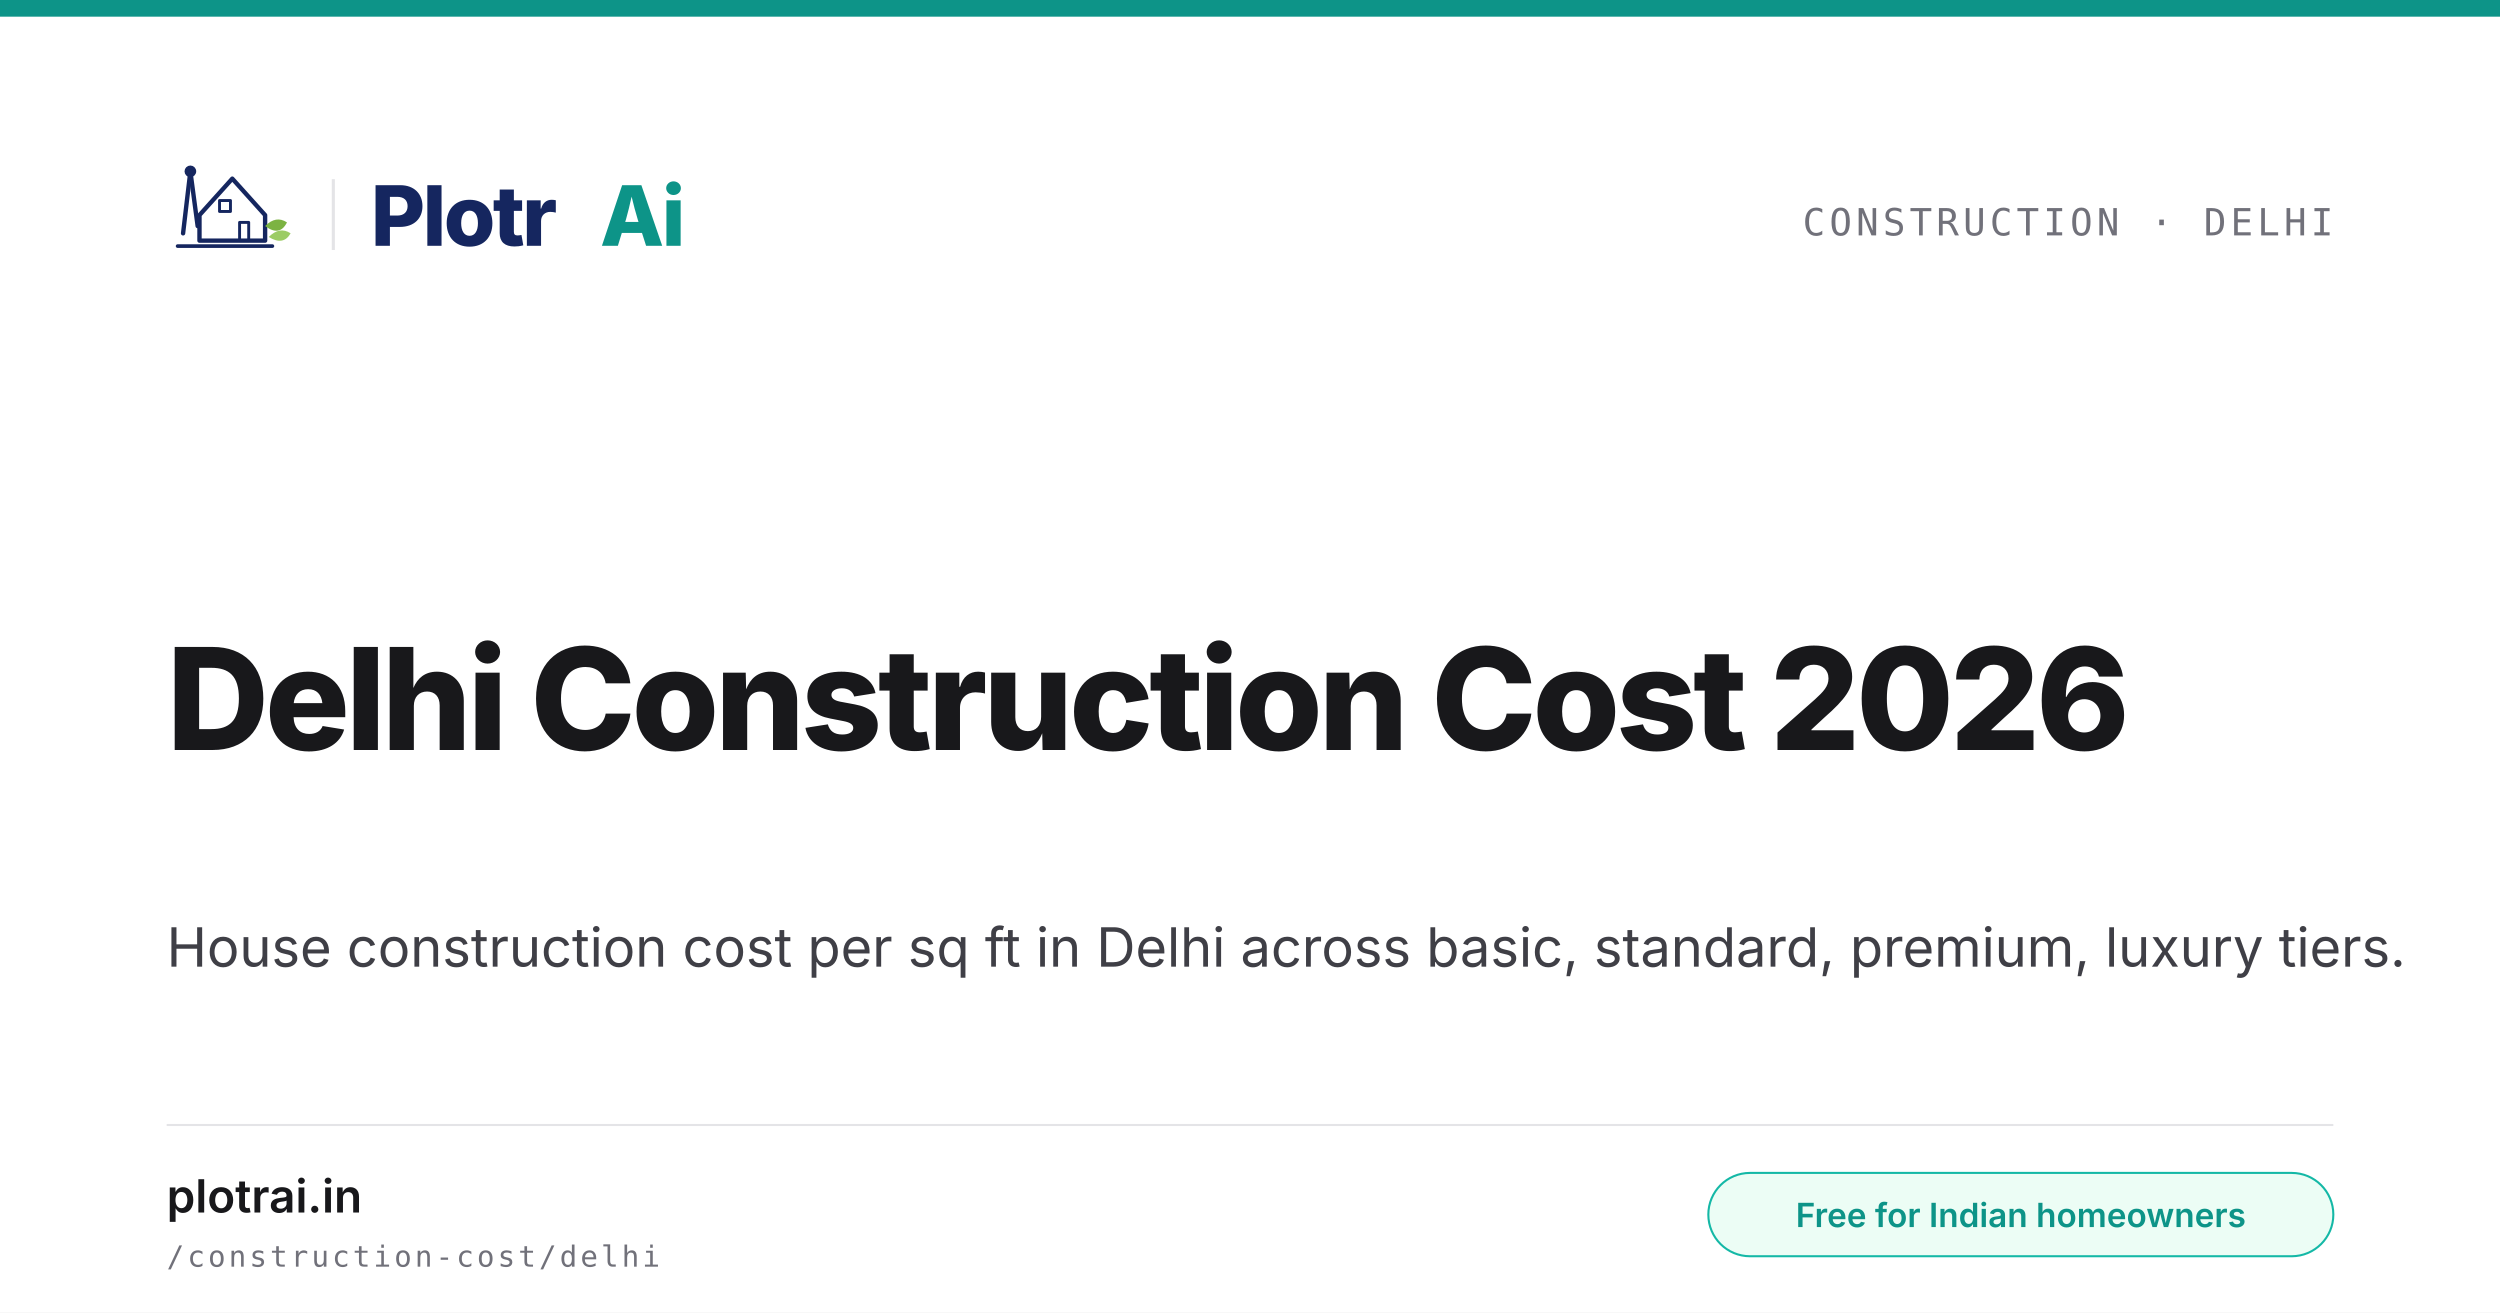
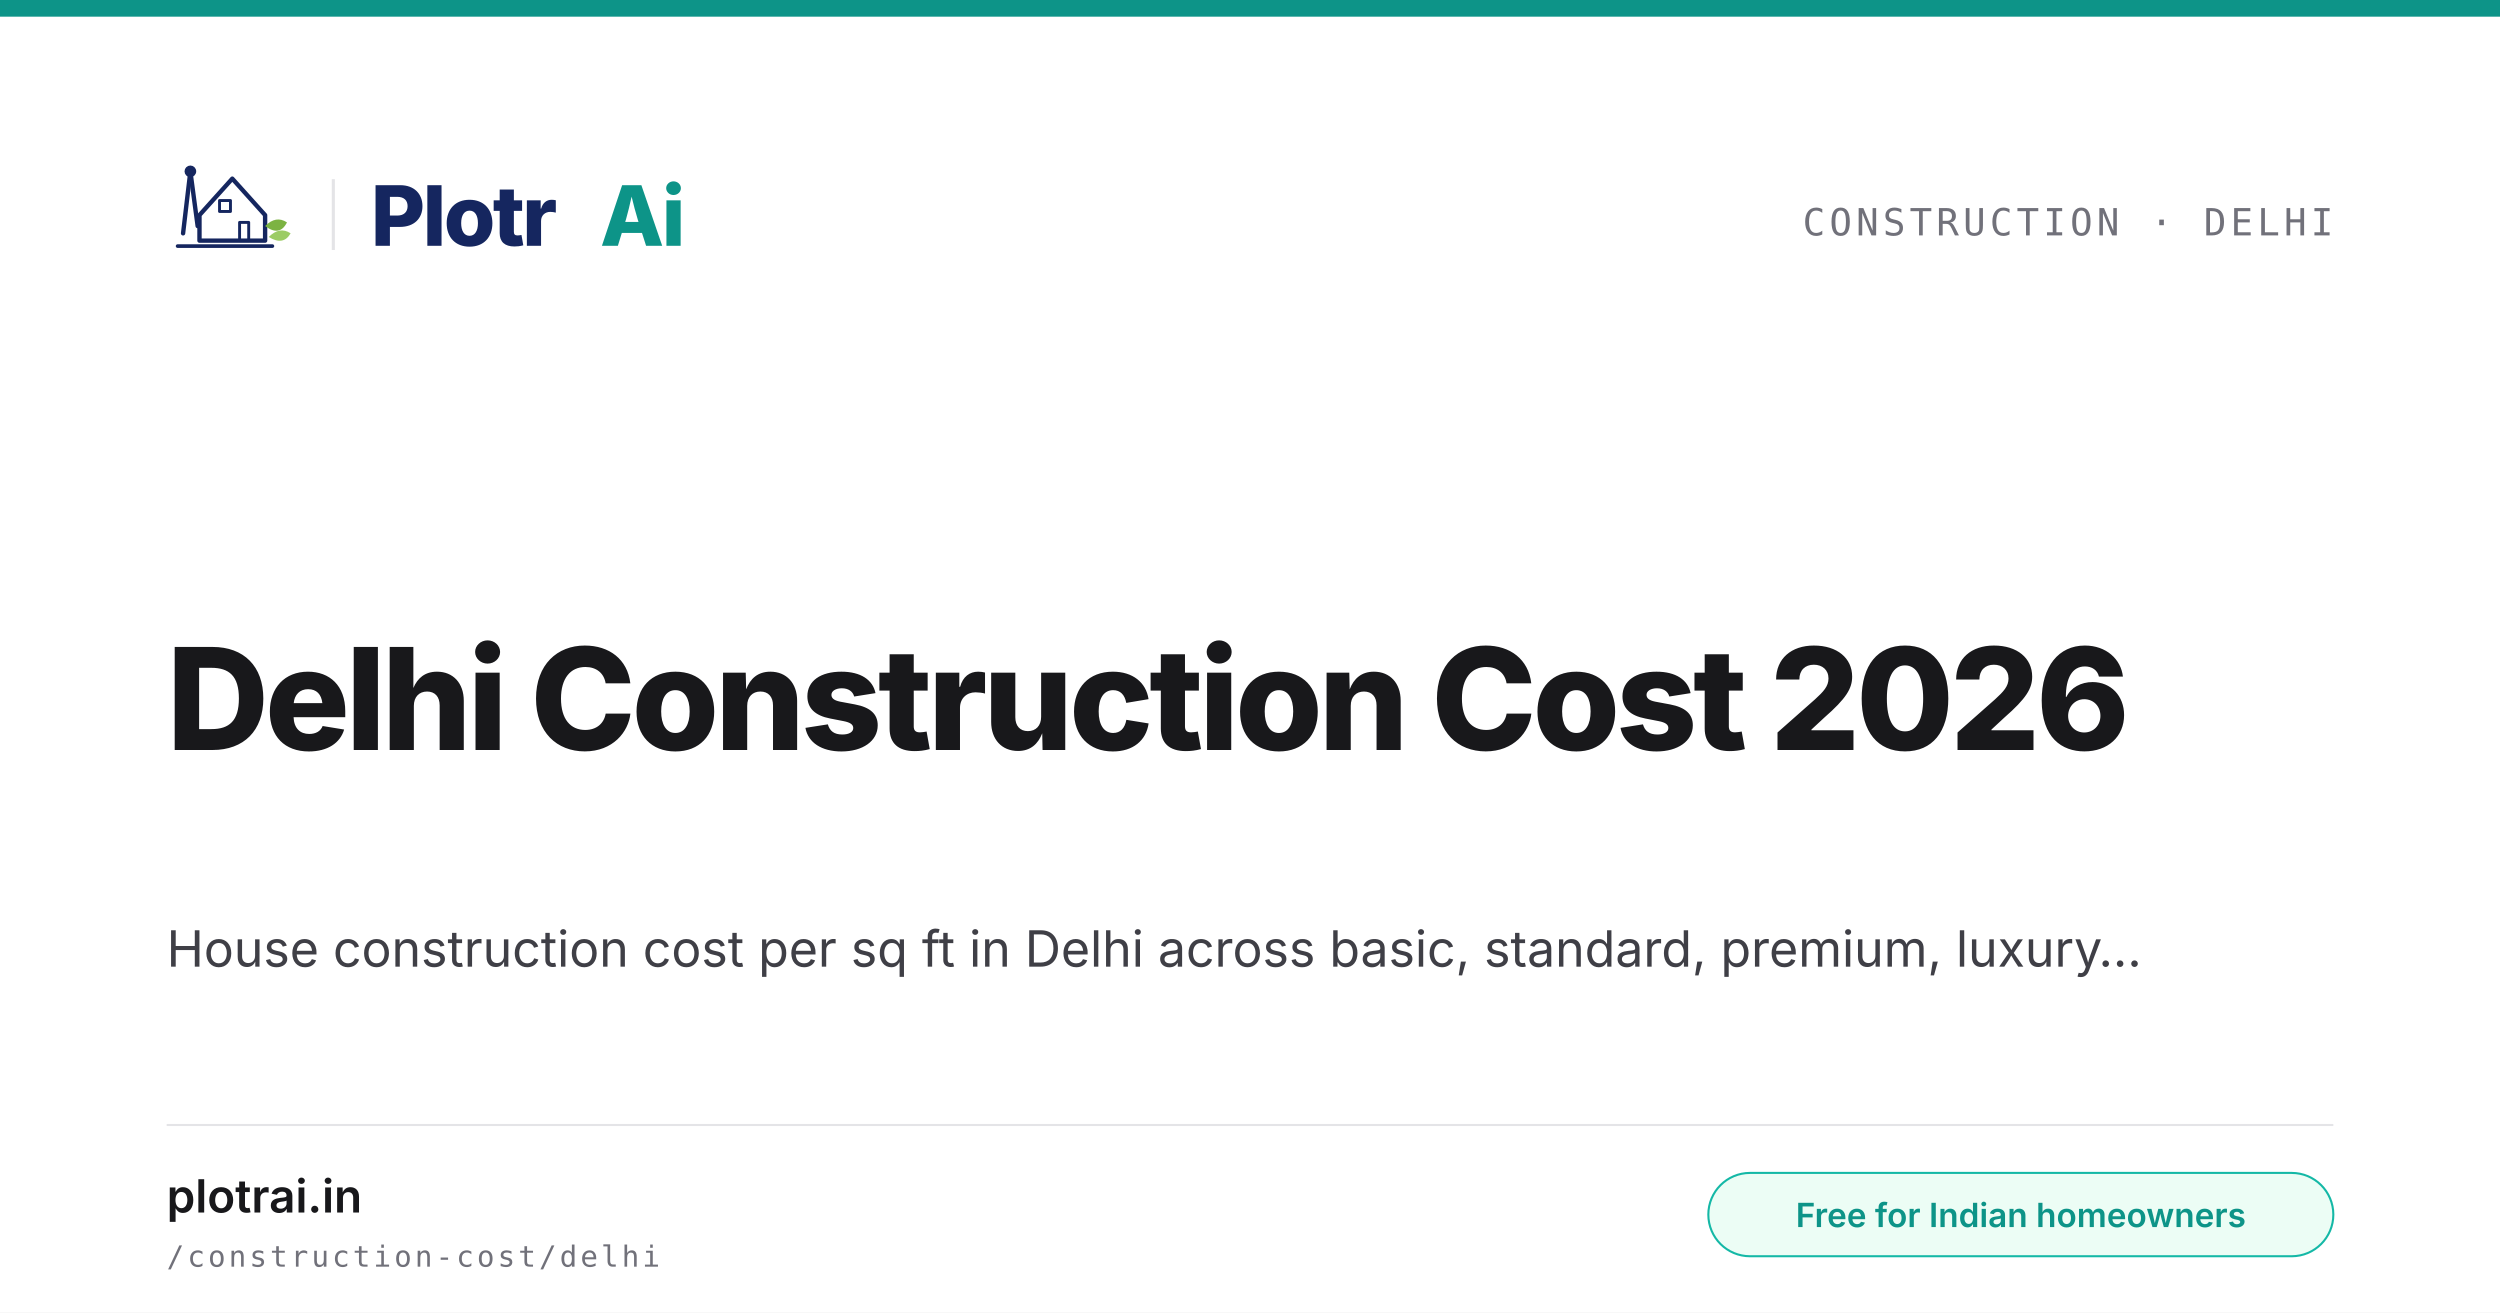
<svg xmlns="http://www.w3.org/2000/svg" width="1200" height="630" viewBox="0 0 1200 630">
  <defs>
    <style>
      .sans { font-family: 'Inter', 'Helvetica Neue', 'Helvetica', 'Arial', sans-serif; }
      .mono { font-family: 'JetBrains Mono', 'SF Mono', 'Menlo', 'Consolas', monospace; }
    </style>
  </defs>
  <rect width="1200" height="630" fill="#ffffff" />
  <rect x="0" y="0" width="1200" height="8" fill="#0d9488" />
  <g transform="translate(80, 70) scale(0.875)">
    <g stroke="#15265F" fill="none" stroke-width="2.4" stroke-linejoin="round" stroke-linecap="round">
      <circle cx="13" cy="14" r="2" fill="#15265F" />
      <line x1="13" y1="14" x2="9" y2="48" />
      <line x1="13" y1="14" x2="17" y2="44" />
      <path d="M 18 38 L 36 18 L 54 38 L 54 52 L 18 52 Z" />
      <rect x="29" y="30" width="6" height="6" stroke-width="1.6" />
      <rect x="40" y="42" width="5" height="10" stroke-width="1.6" />
      <line x1="6" y1="55" x2="58" y2="55" stroke-width="2" />
    </g>
    <path d="M 54 44 Q 60 38 66 42 Q 62 50 54 44 Z" fill="#7CB342" />
    <path d="M 56 50 Q 62 44 68 48 Q 64 55 56 50 Z" fill="#9CCC65" />
  </g>
  <line x1="160" y1="86" x2="160" y2="120" stroke="#e4e4e7" stroke-width="1.5" />
  <text x="178" y="118" class="sans" font-weight="800" font-size="40" letter-spacing="-1.2" fill="#15265F">Plotr</text>
  <text x="288" y="118" class="sans" font-weight="800" font-size="40" letter-spacing="-1.2" fill="#0d9488">Ai</text>
  <text x="1120" y="113" class="mono" text-anchor="end" font-size="18" letter-spacing="2" fill="#71717a">CONSTRUCTION · DELHI</text>
  <text x="80" y="360" class="sans" font-weight="800" font-size="68" letter-spacing="-2" fill="#18181b">Delhi Construction Cost 2026</text>
-   <text x="80" y="464" class="sans" font-weight="400" font-size="26" fill="#3f3f46">House construction cost per sq ft in Delhi across basic, standard, premium, luxury tiers.</text>
+   <text x="80" y="464" class="sans" font-weight="400" font-size="24" fill="#3f3f46">House construction cost per sq ft in Delhi across basic, standard, premium, luxury…</text>
  <line x1="80" y1="540" x2="1120" y2="540" stroke="#e4e4e7" stroke-width="1" />
  <text x="80" y="582" class="sans" font-weight="600" font-size="22" fill="#18181b">plotrai.in</text>
  <text x="80" y="608" class="mono" font-size="14" letter-spacing="1.5" fill="#71717a">/construction-cost/delhi</text>
  <rect x="820" y="563" width="300" height="40" rx="20" fill="#ecfdf5" stroke="#14b8a6" stroke-width="1" />
  <text x="970" y="589" class="sans" font-weight="600" font-size="16" text-anchor="middle" fill="#0d9488">Free for Indian homeowners</text>
</svg>
